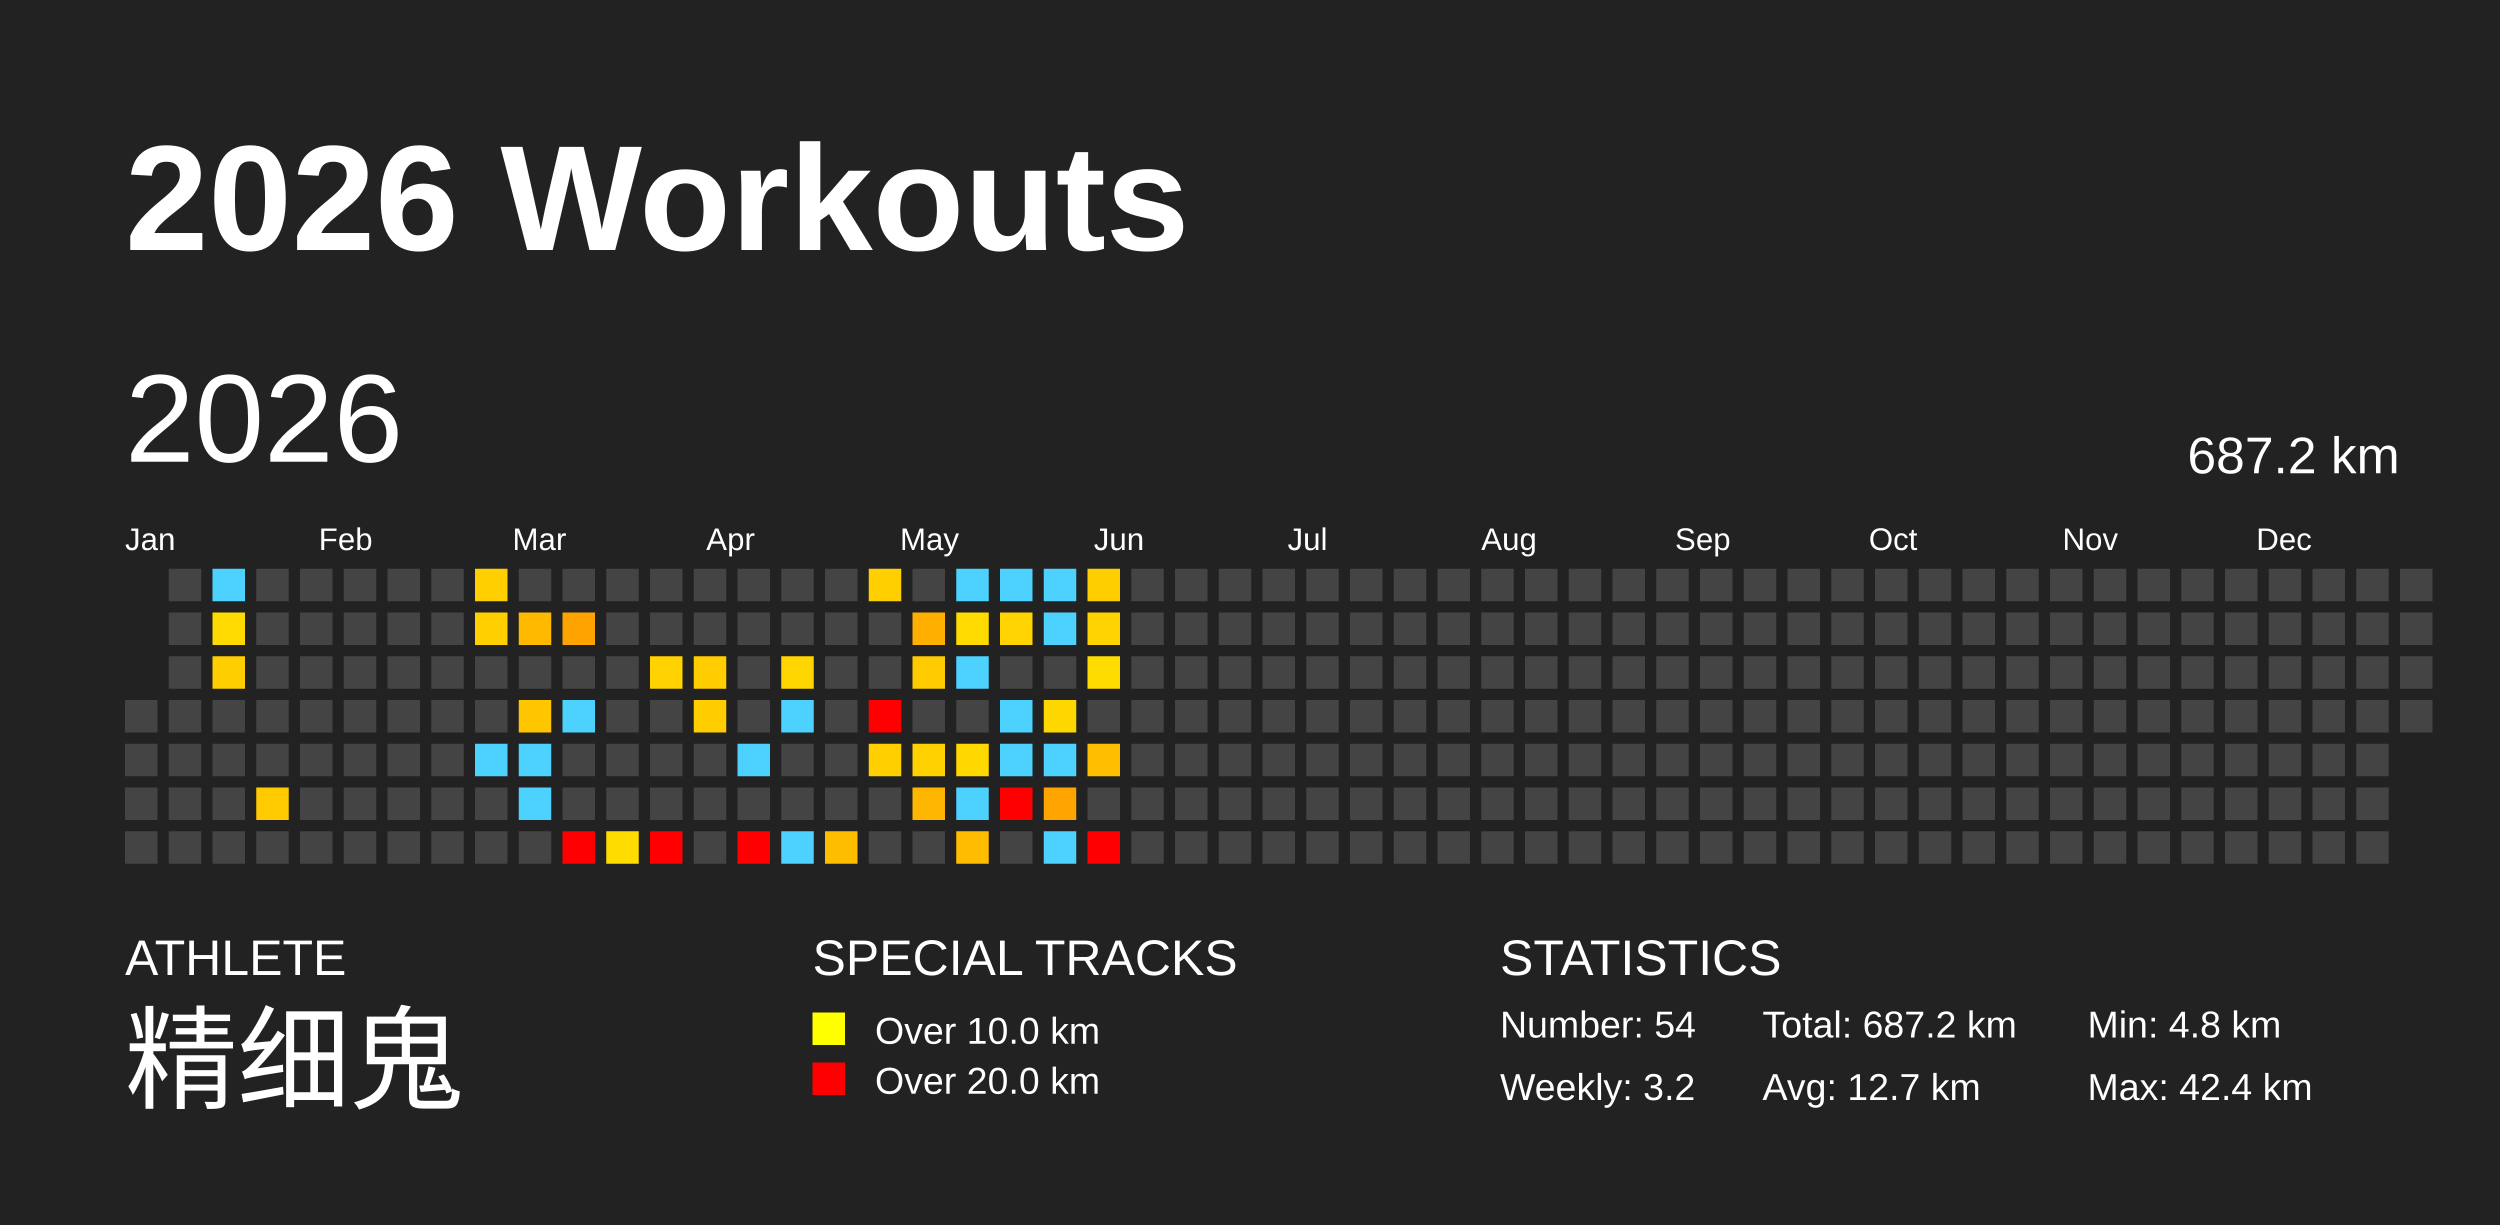
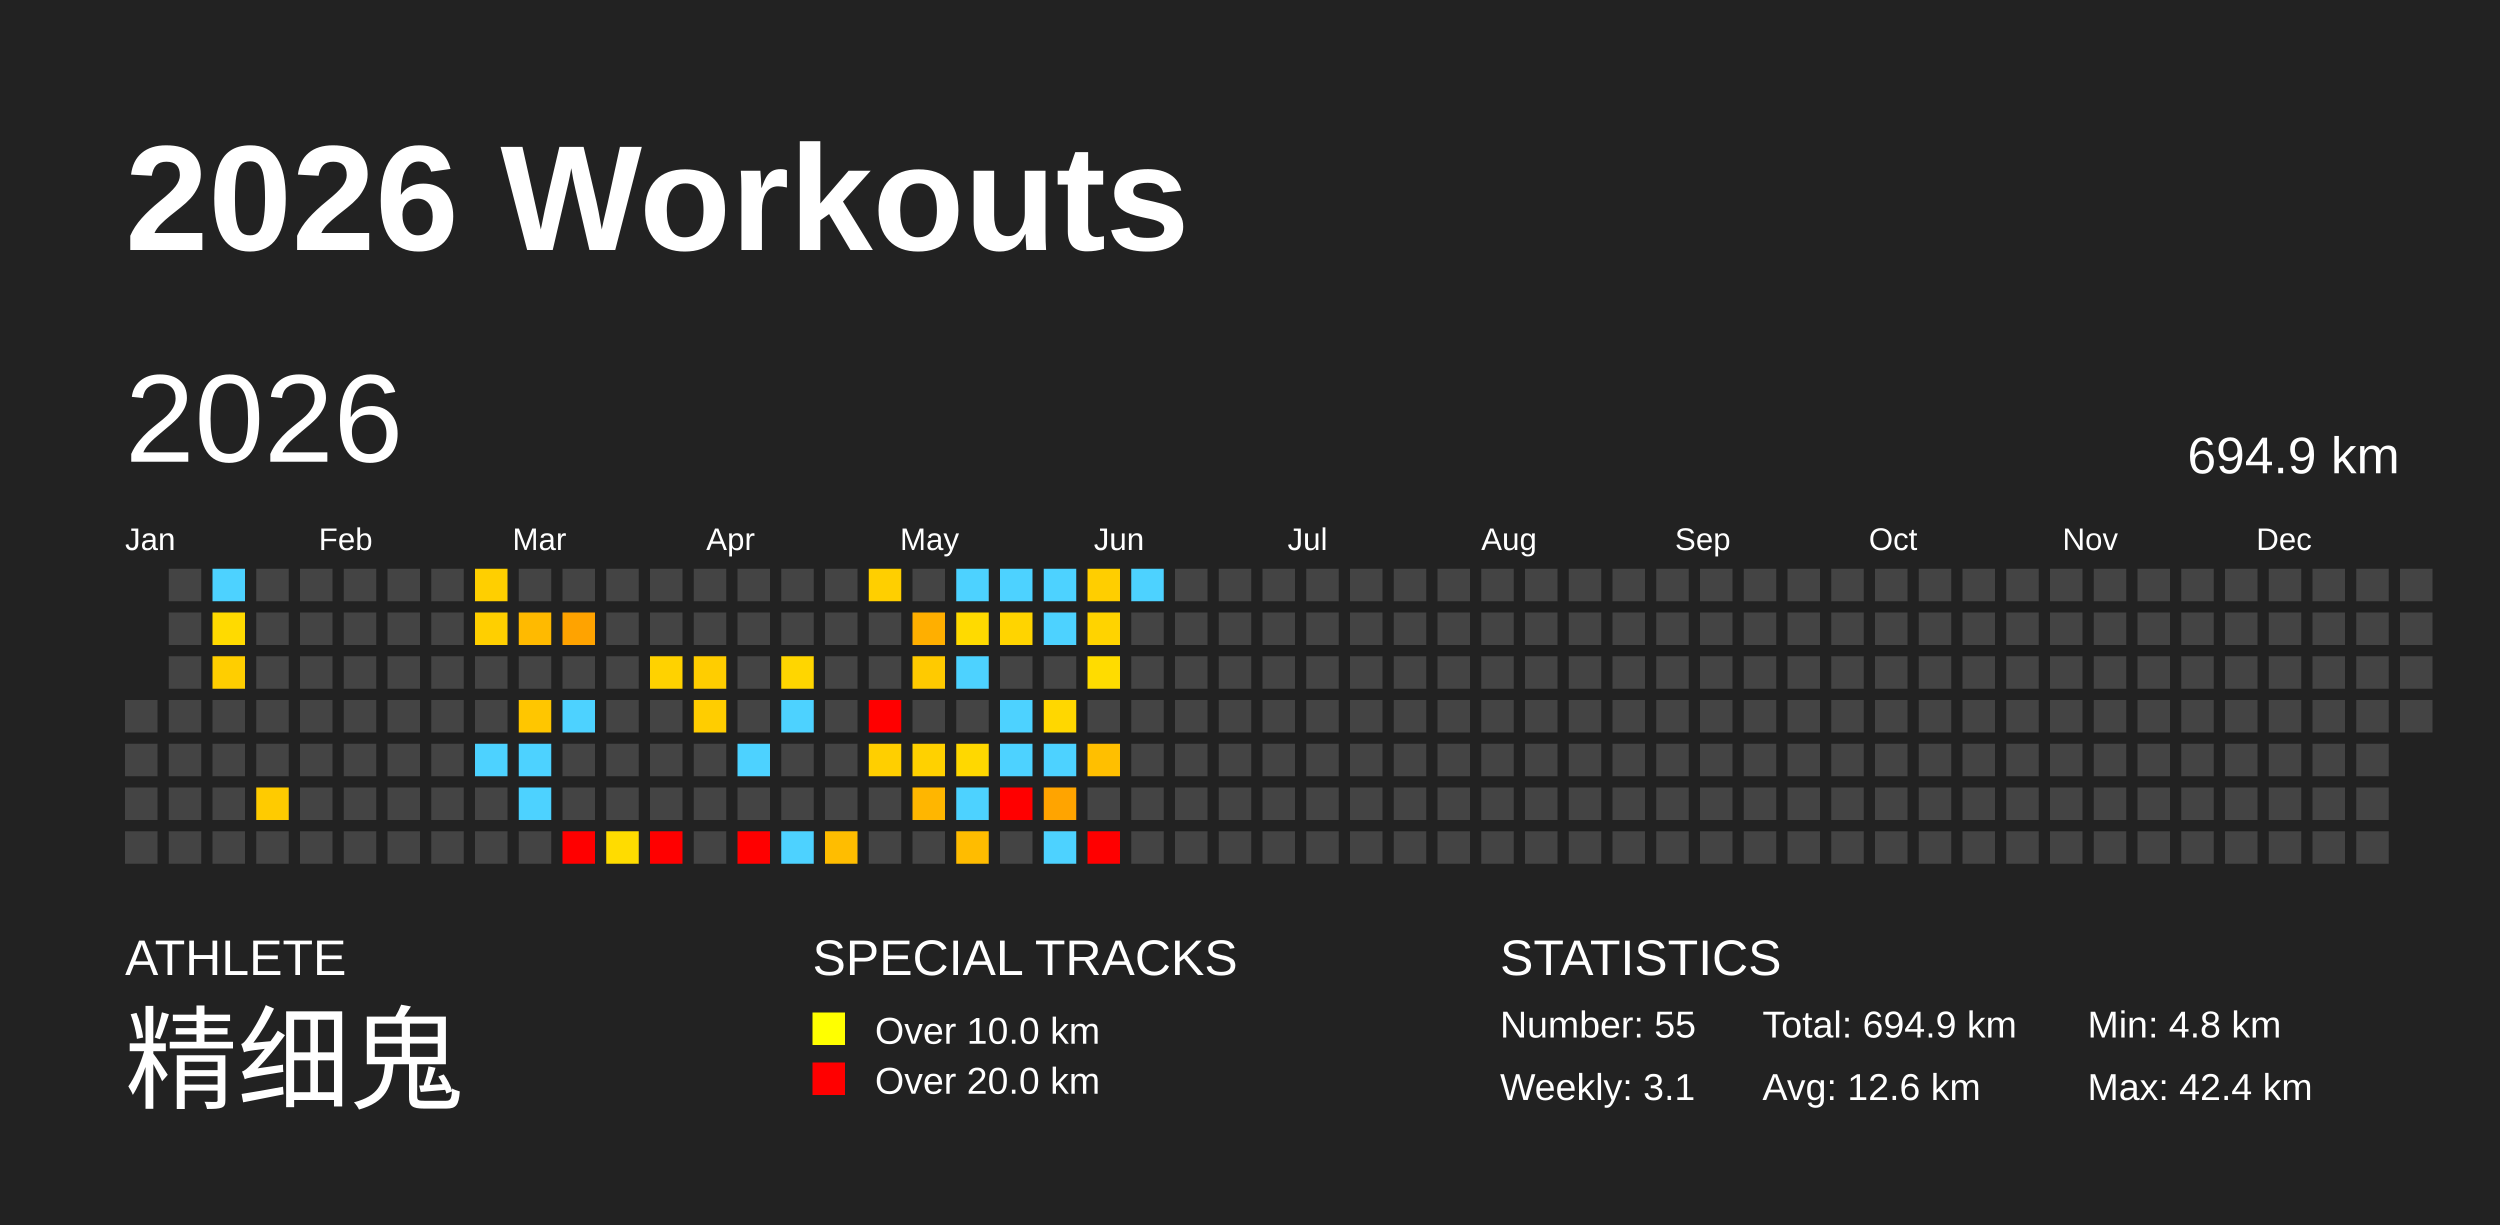
<svg xmlns="http://www.w3.org/2000/svg" baseProfile="full" height="98mm" version="1.1" viewBox="0,0,200,98" width="200mm">
  <defs />
  <rect fill="#222222" height="98" width="200" x="0" y="0" />
  <text fill="#FFFFFF" style="font-size:12px; font-family:Arial; font-weight:bold;" x="10" y="20">2026 Workouts</text>
  <text fill="#FFFFFF" style="font-size:4px; font-family:Arial" x="10" y="78">ATHLETE</text>
  <text fill="#FFFFFF" style="font-size:9px; font-family:Arial" x="10" y="88">精细鬼</text>
  <text fill="#FFFFFF" style="font-size:4px; font-family:Arial" x="65" y="78">SPECIAL TRACKS</text>
  <rect fill="yellow" height="2.6" width="2.6" x="65" y="81" />
  <text fill="#FFFFFF" style="font-size:3px; font-family:Arial" x="70" y="83.5">Over 10.0 km</text>
  <rect fill="red" height="2.6" width="2.6" x="65" y="85" />
  <text fill="#FFFFFF" style="font-size:3px; font-family:Arial" x="70" y="87.5">Over 20.0 km</text>
  <text fill="#FFFFFF" style="font-size:4px; font-family:Arial" x="120" y="78">STATISTICS</text>
-   <text fill="#FFFFFF" style="font-size:3px; font-family:Arial" x="120" y="83">Number: 54</text>
-   <text fill="#FFFFFF" style="font-size:3px; font-family:Arial" x="120" y="88">Weekly: 3.2</text>
-   <text fill="#FFFFFF" style="font-size:3px; font-family:Arial" x="141" y="83">Total: 687.2 km</text>
-   <text fill="#FFFFFF" style="font-size:3px; font-family:Arial" x="141" y="88">Avg: 12.7 km</text>
+   <text fill="#FFFFFF" style="font-size:3px; font-family:Arial" x="120" y="83">Number: 55</text>
+   <text fill="#FFFFFF" style="font-size:3px; font-family:Arial" x="120" y="88">Weekly: 3.1</text>
+   <text fill="#FFFFFF" style="font-size:3px; font-family:Arial" x="141" y="83">Total: 694.9 km</text>
+   <text fill="#FFFFFF" style="font-size:3px; font-family:Arial" x="141" y="88">Avg: 12.6 km</text>
  <text fill="#FFFFFF" style="font-size:3px; font-family:Arial" x="167" y="83">Min: 4.8 km</text>
  <text fill="#FFFFFF" style="font-size:3px; font-family:Arial" x="167" y="88">Max: 42.4 km</text>
  <text dominant-baseline="hanging" fill="#FFFFFF" style="font-size:10.0px; font-family:Arial;" x="10" y="30">2026</text>
-   <text dominant-baseline="hanging" fill="#FFFFFF" style="font-size:4.125px; font-family:Arial;" x="175" y="35">687.2 km</text>
+   <text dominant-baseline="hanging" fill="#FFFFFF" style="font-size:4.125px; font-family:Arial;" x="175" y="35">694.9 km</text>
  <text fill="#FFFFFF" style="font-size:2.5px; font-family:Arial" x="10.0" y="44">Jan</text>
  <text fill="#FFFFFF" style="font-size:2.5px; font-family:Arial" x="25.5" y="44">Feb</text>
  <text fill="#FFFFFF" style="font-size:2.5px; font-family:Arial" x="41.0" y="44">Mar</text>
  <text fill="#FFFFFF" style="font-size:2.5px; font-family:Arial" x="56.5" y="44">Apr</text>
  <text fill="#FFFFFF" style="font-size:2.5px; font-family:Arial" x="72.0" y="44">May</text>
  <text fill="#FFFFFF" style="font-size:2.5px; font-family:Arial" x="87.5" y="44">Jun</text>
  <text fill="#FFFFFF" style="font-size:2.5px; font-family:Arial" x="103.0" y="44">Jul</text>
  <text fill="#FFFFFF" style="font-size:2.5px; font-family:Arial" x="118.5" y="44">Aug</text>
  <text fill="#FFFFFF" style="font-size:2.5px; font-family:Arial" x="134.0" y="44">Sep</text>
  <text fill="#FFFFFF" style="font-size:2.5px; font-family:Arial" x="149.5" y="44">Oct</text>
  <text fill="#FFFFFF" style="font-size:2.5px; font-family:Arial" x="165.0" y="44">Nov</text>
  <text fill="#FFFFFF" style="font-size:2.5px; font-family:Arial" x="180.5" y="44">Dec</text>
  <rect fill="#444444" height="2.6" width="2.6" x="10.0" y="56.0" />
  <rect fill="#444444" height="2.6" width="2.6" x="10.0" y="59.5" />
  <rect fill="#444444" height="2.6" width="2.6" x="10.0" y="63.0" />
  <rect fill="#444444" height="2.6" width="2.6" x="10.0" y="66.5" />
  <rect fill="#444444" height="2.6" width="2.6" x="13.5" y="45.5" />
  <rect fill="#444444" height="2.6" width="2.6" x="13.5" y="49.0" />
  <rect fill="#444444" height="2.6" width="2.6" x="13.5" y="52.5" />
  <rect fill="#444444" height="2.6" width="2.6" x="13.5" y="56.0" />
  <rect fill="#444444" height="2.6" width="2.6" x="13.5" y="59.5" />
  <rect fill="#444444" height="2.6" width="2.6" x="13.5" y="63.0" />
  <rect fill="#444444" height="2.6" width="2.6" x="13.5" y="66.5" />
  <rect fill="#4dd2ff" height="2.6" width="2.6" x="17.0" y="45.5" />
  <rect fill="#ffda00" height="2.6" width="2.6" x="17.0" y="49.0" />
  <rect fill="#ffce00" height="2.6" width="2.6" x="17.0" y="52.5" />
  <rect fill="#444444" height="2.6" width="2.6" x="17.0" y="56.0" />
  <rect fill="#444444" height="2.6" width="2.6" x="17.0" y="59.5" />
  <rect fill="#444444" height="2.6" width="2.6" x="17.0" y="63.0" />
  <rect fill="#444444" height="2.6" width="2.6" x="17.0" y="66.5" />
  <rect fill="#444444" height="2.6" width="2.6" x="20.5" y="45.5" />
  <rect fill="#444444" height="2.6" width="2.6" x="20.5" y="49.0" />
  <rect fill="#444444" height="2.6" width="2.6" x="20.5" y="52.5" />
  <rect fill="#444444" height="2.6" width="2.6" x="20.5" y="56.0" />
  <rect fill="#444444" height="2.6" width="2.6" x="20.5" y="59.5" />
  <rect fill="#ffcb00" height="2.6" width="2.6" x="20.5" y="63.0" />
  <rect fill="#444444" height="2.6" width="2.6" x="20.5" y="66.5" />
  <rect fill="#444444" height="2.6" width="2.6" x="24.0" y="45.5" />
  <rect fill="#444444" height="2.6" width="2.6" x="24.0" y="49.0" />
  <rect fill="#444444" height="2.6" width="2.6" x="24.0" y="52.5" />
  <rect fill="#444444" height="2.6" width="2.6" x="24.0" y="56.0" />
  <rect fill="#444444" height="2.6" width="2.6" x="24.0" y="59.5" />
  <rect fill="#444444" height="2.6" width="2.6" x="24.0" y="63.0" />
  <rect fill="#444444" height="2.6" width="2.6" x="24.0" y="66.5" />
  <rect fill="#444444" height="2.6" width="2.6" x="27.5" y="45.5" />
  <rect fill="#444444" height="2.6" width="2.6" x="27.5" y="49.0" />
  <rect fill="#444444" height="2.6" width="2.6" x="27.5" y="52.5" />
  <rect fill="#444444" height="2.6" width="2.6" x="27.5" y="56.0" />
  <rect fill="#444444" height="2.6" width="2.6" x="27.5" y="59.5" />
  <rect fill="#444444" height="2.6" width="2.6" x="27.5" y="63.0" />
  <rect fill="#444444" height="2.6" width="2.6" x="27.5" y="66.5" />
  <rect fill="#444444" height="2.6" width="2.6" x="31.0" y="45.5" />
  <rect fill="#444444" height="2.6" width="2.6" x="31.0" y="49.0" />
  <rect fill="#444444" height="2.6" width="2.6" x="31.0" y="52.5" />
  <rect fill="#444444" height="2.6" width="2.6" x="31.0" y="56.0" />
  <rect fill="#444444" height="2.6" width="2.6" x="31.0" y="59.5" />
  <rect fill="#444444" height="2.6" width="2.6" x="31.0" y="63.0" />
  <rect fill="#444444" height="2.6" width="2.6" x="31.0" y="66.5" />
  <rect fill="#444444" height="2.6" width="2.6" x="34.5" y="45.5" />
  <rect fill="#444444" height="2.6" width="2.6" x="34.5" y="49.0" />
  <rect fill="#444444" height="2.6" width="2.6" x="34.5" y="52.5" />
  <rect fill="#444444" height="2.6" width="2.6" x="34.5" y="56.0" />
  <rect fill="#444444" height="2.6" width="2.6" x="34.5" y="59.5" />
  <rect fill="#444444" height="2.6" width="2.6" x="34.5" y="63.0" />
  <rect fill="#444444" height="2.6" width="2.6" x="34.5" y="66.5" />
  <rect fill="#ffcf00" height="2.6" width="2.6" x="38.0" y="45.5" />
  <rect fill="#ffcf00" height="2.6" width="2.6" x="38.0" y="49.0" />
  <rect fill="#444444" height="2.6" width="2.6" x="38.0" y="52.5" />
  <rect fill="#444444" height="2.6" width="2.6" x="38.0" y="56.0" />
  <rect fill="#4dd2ff" height="2.6" width="2.6" x="38.0" y="59.5" />
  <rect fill="#444444" height="2.6" width="2.6" x="38.0" y="63.0" />
  <rect fill="#444444" height="2.6" width="2.6" x="38.0" y="66.5" />
  <rect fill="#444444" height="2.6" width="2.6" x="41.5" y="45.5" />
  <rect fill="#ffba00" height="2.6" width="2.6" x="41.5" y="49.0" />
  <rect fill="#444444" height="2.6" width="2.6" x="41.5" y="52.5" />
  <rect fill="#ffc600" height="2.6" width="2.6" x="41.5" y="56.0" />
  <rect fill="#4dd2ff" height="2.6" width="2.6" x="41.5" y="59.5" />
  <rect fill="#4dd2ff" height="2.6" width="2.6" x="41.5" y="63.0" />
  <rect fill="#444444" height="2.6" width="2.6" x="41.5" y="66.5" />
  <rect fill="#444444" height="2.6" width="2.6" x="45.0" y="45.5" />
  <rect fill="#ffa300" height="2.6" width="2.6" x="45.0" y="49.0" />
  <rect fill="#444444" height="2.6" width="2.6" x="45.0" y="52.5" />
  <rect fill="#4dd2ff" height="2.6" width="2.6" x="45.0" y="56.0" />
  <rect fill="#444444" height="2.6" width="2.6" x="45.0" y="59.5" />
  <rect fill="#444444" height="2.6" width="2.6" x="45.0" y="63.0" />
  <rect fill="red" height="2.6" width="2.6" x="45.0" y="66.5" />
  <rect fill="#444444" height="2.6" width="2.6" x="48.5" y="45.5" />
  <rect fill="#444444" height="2.6" width="2.6" x="48.5" y="49.0" />
  <rect fill="#444444" height="2.6" width="2.6" x="48.5" y="52.5" />
  <rect fill="#444444" height="2.6" width="2.6" x="48.5" y="56.0" />
  <rect fill="#444444" height="2.6" width="2.6" x="48.5" y="59.5" />
  <rect fill="#444444" height="2.6" width="2.6" x="48.5" y="63.0" />
  <rect fill="#ffdc00" height="2.6" width="2.6" x="48.5" y="66.5" />
  <rect fill="#444444" height="2.6" width="2.6" x="52.0" y="45.5" />
  <rect fill="#444444" height="2.6" width="2.6" x="52.0" y="49.0" />
  <rect fill="#ffd200" height="2.6" width="2.6" x="52.0" y="52.5" />
  <rect fill="#444444" height="2.6" width="2.6" x="52.0" y="56.0" />
  <rect fill="#444444" height="2.6" width="2.6" x="52.0" y="59.5" />
  <rect fill="#444444" height="2.6" width="2.6" x="52.0" y="63.0" />
  <rect fill="red" height="2.6" width="2.6" x="52.0" y="66.5" />
  <rect fill="#444444" height="2.6" width="2.6" x="55.5" y="45.5" />
  <rect fill="#444444" height="2.6" width="2.6" x="55.5" y="49.0" />
  <rect fill="#ffcd00" height="2.6" width="2.6" x="55.5" y="52.5" />
  <rect fill="#ffcd00" height="2.6" width="2.6" x="55.5" y="56.0" />
  <rect fill="#444444" height="2.6" width="2.6" x="55.5" y="59.5" />
  <rect fill="#444444" height="2.6" width="2.6" x="55.5" y="63.0" />
  <rect fill="#444444" height="2.6" width="2.6" x="55.5" y="66.5" />
  <rect fill="#444444" height="2.6" width="2.6" x="59.0" y="45.5" />
  <rect fill="#444444" height="2.6" width="2.6" x="59.0" y="49.0" />
  <rect fill="#444444" height="2.6" width="2.6" x="59.0" y="52.5" />
  <rect fill="#444444" height="2.6" width="2.6" x="59.0" y="56.0" />
  <rect fill="#4dd2ff" height="2.6" width="2.6" x="59.0" y="59.5" />
  <rect fill="#444444" height="2.6" width="2.6" x="59.0" y="63.0" />
  <rect fill="red" height="2.6" width="2.6" x="59.0" y="66.5" />
  <rect fill="#444444" height="2.6" width="2.6" x="62.5" y="45.5" />
  <rect fill="#444444" height="2.6" width="2.6" x="62.5" y="49.0" />
  <rect fill="#ffd600" height="2.6" width="2.6" x="62.5" y="52.5" />
  <rect fill="#4dd2ff" height="2.6" width="2.6" x="62.5" y="56.0" />
  <rect fill="#444444" height="2.6" width="2.6" x="62.5" y="59.5" />
  <rect fill="#444444" height="2.6" width="2.6" x="62.5" y="63.0" />
  <rect fill="#4dd2ff" height="2.6" width="2.6" x="62.5" y="66.5" />
  <rect fill="#444444" height="2.6" width="2.6" x="66.0" y="45.5" />
  <rect fill="#444444" height="2.6" width="2.6" x="66.0" y="49.0" />
  <rect fill="#444444" height="2.6" width="2.6" x="66.0" y="52.5" />
  <rect fill="#444444" height="2.6" width="2.6" x="66.0" y="56.0" />
  <rect fill="#444444" height="2.6" width="2.6" x="66.0" y="59.5" />
  <rect fill="#444444" height="2.6" width="2.6" x="66.0" y="63.0" />
  <rect fill="#ffbd00" height="2.6" width="2.6" x="66.0" y="66.5" />
  <rect fill="#ffcf00" height="2.6" width="2.6" x="69.5" y="45.5" />
  <rect fill="#444444" height="2.6" width="2.6" x="69.5" y="49.0" />
  <rect fill="#444444" height="2.6" width="2.6" x="69.5" y="52.5" />
  <rect fill="red" height="2.6" width="2.6" x="69.5" y="56.0" />
  <rect fill="#ffcf00" height="2.6" width="2.6" x="69.5" y="59.5" />
  <rect fill="#444444" height="2.6" width="2.6" x="69.5" y="63.0" />
  <rect fill="#444444" height="2.6" width="2.6" x="69.5" y="66.5" />
  <rect fill="#444444" height="2.6" width="2.6" x="73.0" y="45.5" />
  <rect fill="#ffaf00" height="2.6" width="2.6" x="73.0" y="49.0" />
  <rect fill="#ffca00" height="2.6" width="2.6" x="73.0" y="52.5" />
  <rect fill="#444444" height="2.6" width="2.6" x="73.0" y="56.0" />
  <rect fill="#ffd100" height="2.6" width="2.6" x="73.0" y="59.5" />
  <rect fill="#ffb600" height="2.6" width="2.6" x="73.0" y="63.0" />
  <rect fill="#444444" height="2.6" width="2.6" x="73.0" y="66.5" />
  <rect fill="#4dd2ff" height="2.6" width="2.6" x="76.5" y="45.5" />
  <rect fill="#ffda00" height="2.6" width="2.6" x="76.5" y="49.0" />
  <rect fill="#4dd2ff" height="2.6" width="2.6" x="76.5" y="52.5" />
  <rect fill="#444444" height="2.6" width="2.6" x="76.5" y="56.0" />
  <rect fill="#ffd800" height="2.6" width="2.6" x="76.5" y="59.5" />
  <rect fill="#4dd2ff" height="2.6" width="2.6" x="76.5" y="63.0" />
  <rect fill="#ffbc00" height="2.6" width="2.6" x="76.5" y="66.5" />
  <rect fill="#4dd2ff" height="2.6" width="2.6" x="80.0" y="45.5" />
  <rect fill="#ffd400" height="2.6" width="2.6" x="80.0" y="49.0" />
  <rect fill="#444444" height="2.6" width="2.6" x="80.0" y="52.5" />
  <rect fill="#4dd2ff" height="2.6" width="2.6" x="80.0" y="56.0" />
  <rect fill="#4dd2ff" height="2.6" width="2.6" x="80.0" y="59.5" />
  <rect fill="red" height="2.6" width="2.6" x="80.0" y="63.0" />
  <rect fill="#444444" height="2.6" width="2.6" x="80.0" y="66.5" />
  <rect fill="#4dd2ff" height="2.6" width="2.6" x="83.5" y="45.5" />
  <rect fill="#4dd2ff" height="2.6" width="2.6" x="83.5" y="49.0" />
  <rect fill="#444444" height="2.6" width="2.6" x="83.5" y="52.5" />
  <rect fill="#ffd700" height="2.6" width="2.6" x="83.5" y="56.0" />
  <rect fill="#4dd2ff" height="2.6" width="2.6" x="83.5" y="59.5" />
  <rect fill="#ffa400" height="2.6" width="2.6" x="83.5" y="63.0" />
  <rect fill="#4dd2ff" height="2.6" width="2.6" x="83.5" y="66.5" />
  <rect fill="#ffce00" height="2.6" width="2.6" x="87.0" y="45.5" />
  <rect fill="#ffd300" height="2.6" width="2.6" x="87.0" y="49.0" />
  <rect fill="#ffdc00" height="2.6" width="2.6" x="87.0" y="52.5" />
  <rect fill="#444444" height="2.6" width="2.6" x="87.0" y="56.0" />
  <rect fill="#ffbf00" height="2.6" width="2.6" x="87.0" y="59.5" />
  <rect fill="#444444" height="2.6" width="2.6" x="87.0" y="63.0" />
  <rect fill="red" height="2.6" width="2.6" x="87.0" y="66.5" />
-   <rect fill="#444444" height="2.6" width="2.6" x="90.5" y="45.5" />
+   <rect fill="#4dd2ff" height="2.6" width="2.6" x="90.5" y="45.5" />
  <rect fill="#444444" height="2.6" width="2.6" x="90.5" y="49.0" />
  <rect fill="#444444" height="2.6" width="2.6" x="90.5" y="52.5" />
  <rect fill="#444444" height="2.6" width="2.6" x="90.5" y="56.0" />
  <rect fill="#444444" height="2.6" width="2.6" x="90.5" y="59.5" />
  <rect fill="#444444" height="2.6" width="2.6" x="90.5" y="63.0" />
  <rect fill="#444444" height="2.6" width="2.6" x="90.5" y="66.5" />
  <rect fill="#444444" height="2.6" width="2.6" x="94.0" y="45.5" />
  <rect fill="#444444" height="2.6" width="2.6" x="94.0" y="49.0" />
  <rect fill="#444444" height="2.6" width="2.6" x="94.0" y="52.5" />
  <rect fill="#444444" height="2.6" width="2.6" x="94.0" y="56.0" />
  <rect fill="#444444" height="2.6" width="2.6" x="94.0" y="59.5" />
  <rect fill="#444444" height="2.6" width="2.6" x="94.0" y="63.0" />
  <rect fill="#444444" height="2.6" width="2.6" x="94.0" y="66.5" />
  <rect fill="#444444" height="2.6" width="2.6" x="97.5" y="45.5" />
  <rect fill="#444444" height="2.6" width="2.6" x="97.5" y="49.0" />
  <rect fill="#444444" height="2.6" width="2.6" x="97.5" y="52.5" />
  <rect fill="#444444" height="2.6" width="2.6" x="97.5" y="56.0" />
  <rect fill="#444444" height="2.6" width="2.6" x="97.5" y="59.5" />
  <rect fill="#444444" height="2.6" width="2.6" x="97.5" y="63.0" />
  <rect fill="#444444" height="2.6" width="2.6" x="97.5" y="66.5" />
  <rect fill="#444444" height="2.6" width="2.6" x="101.0" y="45.5" />
  <rect fill="#444444" height="2.6" width="2.6" x="101.0" y="49.0" />
  <rect fill="#444444" height="2.6" width="2.6" x="101.0" y="52.5" />
  <rect fill="#444444" height="2.6" width="2.6" x="101.0" y="56.0" />
  <rect fill="#444444" height="2.6" width="2.6" x="101.0" y="59.5" />
  <rect fill="#444444" height="2.6" width="2.6" x="101.0" y="63.0" />
  <rect fill="#444444" height="2.6" width="2.6" x="101.0" y="66.5" />
  <rect fill="#444444" height="2.6" width="2.6" x="104.5" y="45.5" />
  <rect fill="#444444" height="2.6" width="2.6" x="104.5" y="49.0" />
  <rect fill="#444444" height="2.6" width="2.6" x="104.5" y="52.5" />
  <rect fill="#444444" height="2.6" width="2.6" x="104.5" y="56.0" />
  <rect fill="#444444" height="2.6" width="2.6" x="104.5" y="59.5" />
  <rect fill="#444444" height="2.6" width="2.6" x="104.5" y="63.0" />
  <rect fill="#444444" height="2.6" width="2.6" x="104.5" y="66.5" />
  <rect fill="#444444" height="2.6" width="2.6" x="108.0" y="45.5" />
  <rect fill="#444444" height="2.6" width="2.6" x="108.0" y="49.0" />
  <rect fill="#444444" height="2.6" width="2.6" x="108.0" y="52.5" />
  <rect fill="#444444" height="2.6" width="2.6" x="108.0" y="56.0" />
  <rect fill="#444444" height="2.6" width="2.6" x="108.0" y="59.5" />
  <rect fill="#444444" height="2.6" width="2.6" x="108.0" y="63.0" />
  <rect fill="#444444" height="2.6" width="2.6" x="108.0" y="66.5" />
  <rect fill="#444444" height="2.6" width="2.6" x="111.5" y="45.5" />
  <rect fill="#444444" height="2.6" width="2.6" x="111.5" y="49.0" />
  <rect fill="#444444" height="2.6" width="2.6" x="111.5" y="52.5" />
  <rect fill="#444444" height="2.6" width="2.6" x="111.5" y="56.0" />
  <rect fill="#444444" height="2.6" width="2.6" x="111.5" y="59.5" />
  <rect fill="#444444" height="2.6" width="2.6" x="111.5" y="63.0" />
  <rect fill="#444444" height="2.6" width="2.6" x="111.5" y="66.5" />
  <rect fill="#444444" height="2.6" width="2.6" x="115.0" y="45.5" />
  <rect fill="#444444" height="2.6" width="2.6" x="115.0" y="49.0" />
  <rect fill="#444444" height="2.6" width="2.6" x="115.0" y="52.5" />
  <rect fill="#444444" height="2.6" width="2.6" x="115.0" y="56.0" />
  <rect fill="#444444" height="2.6" width="2.6" x="115.0" y="59.5" />
  <rect fill="#444444" height="2.6" width="2.6" x="115.0" y="63.0" />
  <rect fill="#444444" height="2.6" width="2.6" x="115.0" y="66.5" />
  <rect fill="#444444" height="2.6" width="2.6" x="118.5" y="45.5" />
  <rect fill="#444444" height="2.6" width="2.6" x="118.5" y="49.0" />
  <rect fill="#444444" height="2.6" width="2.6" x="118.5" y="52.5" />
  <rect fill="#444444" height="2.6" width="2.6" x="118.5" y="56.0" />
  <rect fill="#444444" height="2.6" width="2.6" x="118.5" y="59.5" />
  <rect fill="#444444" height="2.6" width="2.6" x="118.5" y="63.0" />
  <rect fill="#444444" height="2.6" width="2.6" x="118.5" y="66.5" />
  <rect fill="#444444" height="2.6" width="2.6" x="122.0" y="45.5" />
  <rect fill="#444444" height="2.6" width="2.6" x="122.0" y="49.0" />
  <rect fill="#444444" height="2.6" width="2.6" x="122.0" y="52.5" />
  <rect fill="#444444" height="2.6" width="2.6" x="122.0" y="56.0" />
  <rect fill="#444444" height="2.6" width="2.6" x="122.0" y="59.5" />
  <rect fill="#444444" height="2.6" width="2.6" x="122.0" y="63.0" />
  <rect fill="#444444" height="2.6" width="2.6" x="122.0" y="66.5" />
  <rect fill="#444444" height="2.6" width="2.6" x="125.5" y="45.5" />
  <rect fill="#444444" height="2.6" width="2.6" x="125.5" y="49.0" />
  <rect fill="#444444" height="2.6" width="2.6" x="125.5" y="52.5" />
  <rect fill="#444444" height="2.6" width="2.6" x="125.5" y="56.0" />
  <rect fill="#444444" height="2.6" width="2.6" x="125.5" y="59.5" />
  <rect fill="#444444" height="2.6" width="2.6" x="125.5" y="63.0" />
  <rect fill="#444444" height="2.6" width="2.6" x="125.5" y="66.5" />
  <rect fill="#444444" height="2.6" width="2.6" x="129.0" y="45.5" />
  <rect fill="#444444" height="2.6" width="2.6" x="129.0" y="49.0" />
  <rect fill="#444444" height="2.6" width="2.6" x="129.0" y="52.5" />
  <rect fill="#444444" height="2.6" width="2.6" x="129.0" y="56.0" />
  <rect fill="#444444" height="2.6" width="2.6" x="129.0" y="59.5" />
  <rect fill="#444444" height="2.6" width="2.6" x="129.0" y="63.0" />
  <rect fill="#444444" height="2.6" width="2.6" x="129.0" y="66.5" />
  <rect fill="#444444" height="2.6" width="2.6" x="132.5" y="45.5" />
  <rect fill="#444444" height="2.6" width="2.6" x="132.5" y="49.0" />
  <rect fill="#444444" height="2.6" width="2.6" x="132.5" y="52.5" />
  <rect fill="#444444" height="2.6" width="2.6" x="132.5" y="56.0" />
  <rect fill="#444444" height="2.6" width="2.6" x="132.5" y="59.5" />
  <rect fill="#444444" height="2.6" width="2.6" x="132.5" y="63.0" />
  <rect fill="#444444" height="2.6" width="2.6" x="132.5" y="66.5" />
  <rect fill="#444444" height="2.6" width="2.6" x="136.0" y="45.5" />
  <rect fill="#444444" height="2.6" width="2.6" x="136.0" y="49.0" />
  <rect fill="#444444" height="2.6" width="2.6" x="136.0" y="52.5" />
  <rect fill="#444444" height="2.6" width="2.6" x="136.0" y="56.0" />
  <rect fill="#444444" height="2.6" width="2.6" x="136.0" y="59.5" />
  <rect fill="#444444" height="2.6" width="2.6" x="136.0" y="63.0" />
  <rect fill="#444444" height="2.6" width="2.6" x="136.0" y="66.5" />
  <rect fill="#444444" height="2.6" width="2.6" x="139.5" y="45.5" />
  <rect fill="#444444" height="2.6" width="2.6" x="139.5" y="49.0" />
  <rect fill="#444444" height="2.6" width="2.6" x="139.5" y="52.5" />
  <rect fill="#444444" height="2.6" width="2.6" x="139.5" y="56.0" />
  <rect fill="#444444" height="2.6" width="2.6" x="139.5" y="59.5" />
  <rect fill="#444444" height="2.6" width="2.6" x="139.5" y="63.0" />
  <rect fill="#444444" height="2.6" width="2.6" x="139.5" y="66.5" />
  <rect fill="#444444" height="2.6" width="2.6" x="143.0" y="45.5" />
  <rect fill="#444444" height="2.6" width="2.6" x="143.0" y="49.0" />
  <rect fill="#444444" height="2.6" width="2.6" x="143.0" y="52.5" />
  <rect fill="#444444" height="2.6" width="2.6" x="143.0" y="56.0" />
  <rect fill="#444444" height="2.6" width="2.6" x="143.0" y="59.5" />
  <rect fill="#444444" height="2.6" width="2.6" x="143.0" y="63.0" />
  <rect fill="#444444" height="2.6" width="2.6" x="143.0" y="66.5" />
  <rect fill="#444444" height="2.6" width="2.6" x="146.5" y="45.5" />
  <rect fill="#444444" height="2.6" width="2.6" x="146.5" y="49.0" />
  <rect fill="#444444" height="2.6" width="2.6" x="146.5" y="52.5" />
  <rect fill="#444444" height="2.6" width="2.6" x="146.5" y="56.0" />
  <rect fill="#444444" height="2.6" width="2.6" x="146.5" y="59.5" />
  <rect fill="#444444" height="2.6" width="2.6" x="146.5" y="63.0" />
  <rect fill="#444444" height="2.6" width="2.6" x="146.5" y="66.5" />
  <rect fill="#444444" height="2.6" width="2.6" x="150.0" y="45.5" />
  <rect fill="#444444" height="2.6" width="2.6" x="150.0" y="49.0" />
  <rect fill="#444444" height="2.6" width="2.6" x="150.0" y="52.5" />
  <rect fill="#444444" height="2.6" width="2.6" x="150.0" y="56.0" />
  <rect fill="#444444" height="2.6" width="2.6" x="150.0" y="59.5" />
  <rect fill="#444444" height="2.6" width="2.6" x="150.0" y="63.0" />
  <rect fill="#444444" height="2.6" width="2.6" x="150.0" y="66.5" />
  <rect fill="#444444" height="2.6" width="2.6" x="153.5" y="45.5" />
  <rect fill="#444444" height="2.6" width="2.6" x="153.5" y="49.0" />
  <rect fill="#444444" height="2.6" width="2.6" x="153.5" y="52.5" />
  <rect fill="#444444" height="2.6" width="2.6" x="153.5" y="56.0" />
  <rect fill="#444444" height="2.6" width="2.6" x="153.5" y="59.5" />
  <rect fill="#444444" height="2.6" width="2.6" x="153.5" y="63.0" />
  <rect fill="#444444" height="2.6" width="2.6" x="153.5" y="66.5" />
  <rect fill="#444444" height="2.6" width="2.6" x="157.0" y="45.5" />
  <rect fill="#444444" height="2.6" width="2.6" x="157.0" y="49.0" />
  <rect fill="#444444" height="2.6" width="2.6" x="157.0" y="52.5" />
  <rect fill="#444444" height="2.6" width="2.6" x="157.0" y="56.0" />
  <rect fill="#444444" height="2.6" width="2.6" x="157.0" y="59.5" />
  <rect fill="#444444" height="2.6" width="2.6" x="157.0" y="63.0" />
  <rect fill="#444444" height="2.6" width="2.6" x="157.0" y="66.5" />
  <rect fill="#444444" height="2.6" width="2.6" x="160.5" y="45.5" />
  <rect fill="#444444" height="2.6" width="2.6" x="160.5" y="49.0" />
  <rect fill="#444444" height="2.6" width="2.6" x="160.5" y="52.5" />
  <rect fill="#444444" height="2.6" width="2.6" x="160.5" y="56.0" />
  <rect fill="#444444" height="2.6" width="2.6" x="160.5" y="59.5" />
  <rect fill="#444444" height="2.6" width="2.6" x="160.5" y="63.0" />
  <rect fill="#444444" height="2.6" width="2.6" x="160.5" y="66.5" />
  <rect fill="#444444" height="2.6" width="2.6" x="164.0" y="45.5" />
  <rect fill="#444444" height="2.6" width="2.6" x="164.0" y="49.0" />
  <rect fill="#444444" height="2.6" width="2.6" x="164.0" y="52.5" />
  <rect fill="#444444" height="2.6" width="2.6" x="164.0" y="56.0" />
  <rect fill="#444444" height="2.6" width="2.6" x="164.0" y="59.5" />
  <rect fill="#444444" height="2.6" width="2.6" x="164.0" y="63.0" />
  <rect fill="#444444" height="2.6" width="2.6" x="164.0" y="66.5" />
  <rect fill="#444444" height="2.6" width="2.6" x="167.5" y="45.5" />
  <rect fill="#444444" height="2.6" width="2.6" x="167.5" y="49.0" />
  <rect fill="#444444" height="2.6" width="2.6" x="167.5" y="52.5" />
  <rect fill="#444444" height="2.6" width="2.6" x="167.5" y="56.0" />
  <rect fill="#444444" height="2.6" width="2.6" x="167.5" y="59.5" />
  <rect fill="#444444" height="2.6" width="2.6" x="167.5" y="63.0" />
  <rect fill="#444444" height="2.6" width="2.6" x="167.5" y="66.5" />
  <rect fill="#444444" height="2.6" width="2.6" x="171.0" y="45.5" />
  <rect fill="#444444" height="2.6" width="2.6" x="171.0" y="49.0" />
  <rect fill="#444444" height="2.6" width="2.6" x="171.0" y="52.5" />
  <rect fill="#444444" height="2.6" width="2.6" x="171.0" y="56.0" />
  <rect fill="#444444" height="2.6" width="2.6" x="171.0" y="59.5" />
  <rect fill="#444444" height="2.6" width="2.6" x="171.0" y="63.0" />
  <rect fill="#444444" height="2.6" width="2.6" x="171.0" y="66.5" />
  <rect fill="#444444" height="2.6" width="2.6" x="174.5" y="45.5" />
  <rect fill="#444444" height="2.6" width="2.6" x="174.5" y="49.0" />
  <rect fill="#444444" height="2.6" width="2.6" x="174.5" y="52.5" />
  <rect fill="#444444" height="2.6" width="2.6" x="174.5" y="56.0" />
  <rect fill="#444444" height="2.6" width="2.6" x="174.5" y="59.5" />
  <rect fill="#444444" height="2.6" width="2.6" x="174.5" y="63.0" />
  <rect fill="#444444" height="2.6" width="2.6" x="174.5" y="66.5" />
  <rect fill="#444444" height="2.6" width="2.6" x="178.0" y="45.5" />
  <rect fill="#444444" height="2.6" width="2.6" x="178.0" y="49.0" />
  <rect fill="#444444" height="2.6" width="2.6" x="178.0" y="52.5" />
  <rect fill="#444444" height="2.6" width="2.6" x="178.0" y="56.0" />
  <rect fill="#444444" height="2.6" width="2.6" x="178.0" y="59.5" />
  <rect fill="#444444" height="2.6" width="2.6" x="178.0" y="63.0" />
  <rect fill="#444444" height="2.6" width="2.6" x="178.0" y="66.5" />
  <rect fill="#444444" height="2.6" width="2.6" x="181.5" y="45.5" />
  <rect fill="#444444" height="2.6" width="2.6" x="181.5" y="49.0" />
  <rect fill="#444444" height="2.6" width="2.6" x="181.5" y="52.5" />
  <rect fill="#444444" height="2.6" width="2.6" x="181.5" y="56.0" />
  <rect fill="#444444" height="2.6" width="2.6" x="181.5" y="59.5" />
  <rect fill="#444444" height="2.6" width="2.6" x="181.5" y="63.0" />
  <rect fill="#444444" height="2.6" width="2.6" x="181.5" y="66.5" />
  <rect fill="#444444" height="2.6" width="2.6" x="185.0" y="45.5" />
  <rect fill="#444444" height="2.6" width="2.6" x="185.0" y="49.0" />
  <rect fill="#444444" height="2.6" width="2.6" x="185.0" y="52.5" />
  <rect fill="#444444" height="2.6" width="2.6" x="185.0" y="56.0" />
  <rect fill="#444444" height="2.6" width="2.6" x="185.0" y="59.5" />
  <rect fill="#444444" height="2.6" width="2.6" x="185.0" y="63.0" />
  <rect fill="#444444" height="2.6" width="2.6" x="185.0" y="66.5" />
  <rect fill="#444444" height="2.6" width="2.6" x="188.5" y="45.5" />
  <rect fill="#444444" height="2.6" width="2.6" x="188.5" y="49.0" />
  <rect fill="#444444" height="2.6" width="2.6" x="188.5" y="52.5" />
  <rect fill="#444444" height="2.6" width="2.6" x="188.5" y="56.0" />
  <rect fill="#444444" height="2.6" width="2.6" x="188.5" y="59.5" />
  <rect fill="#444444" height="2.6" width="2.6" x="188.5" y="63.0" />
  <rect fill="#444444" height="2.6" width="2.6" x="188.5" y="66.5" />
  <rect fill="#444444" height="2.6" width="2.6" x="192.0" y="45.5" />
  <rect fill="#444444" height="2.6" width="2.6" x="192.0" y="49.0" />
  <rect fill="#444444" height="2.6" width="2.6" x="192.0" y="52.5" />
  <rect fill="#444444" height="2.6" width="2.6" x="192.0" y="56.0" />
</svg>
